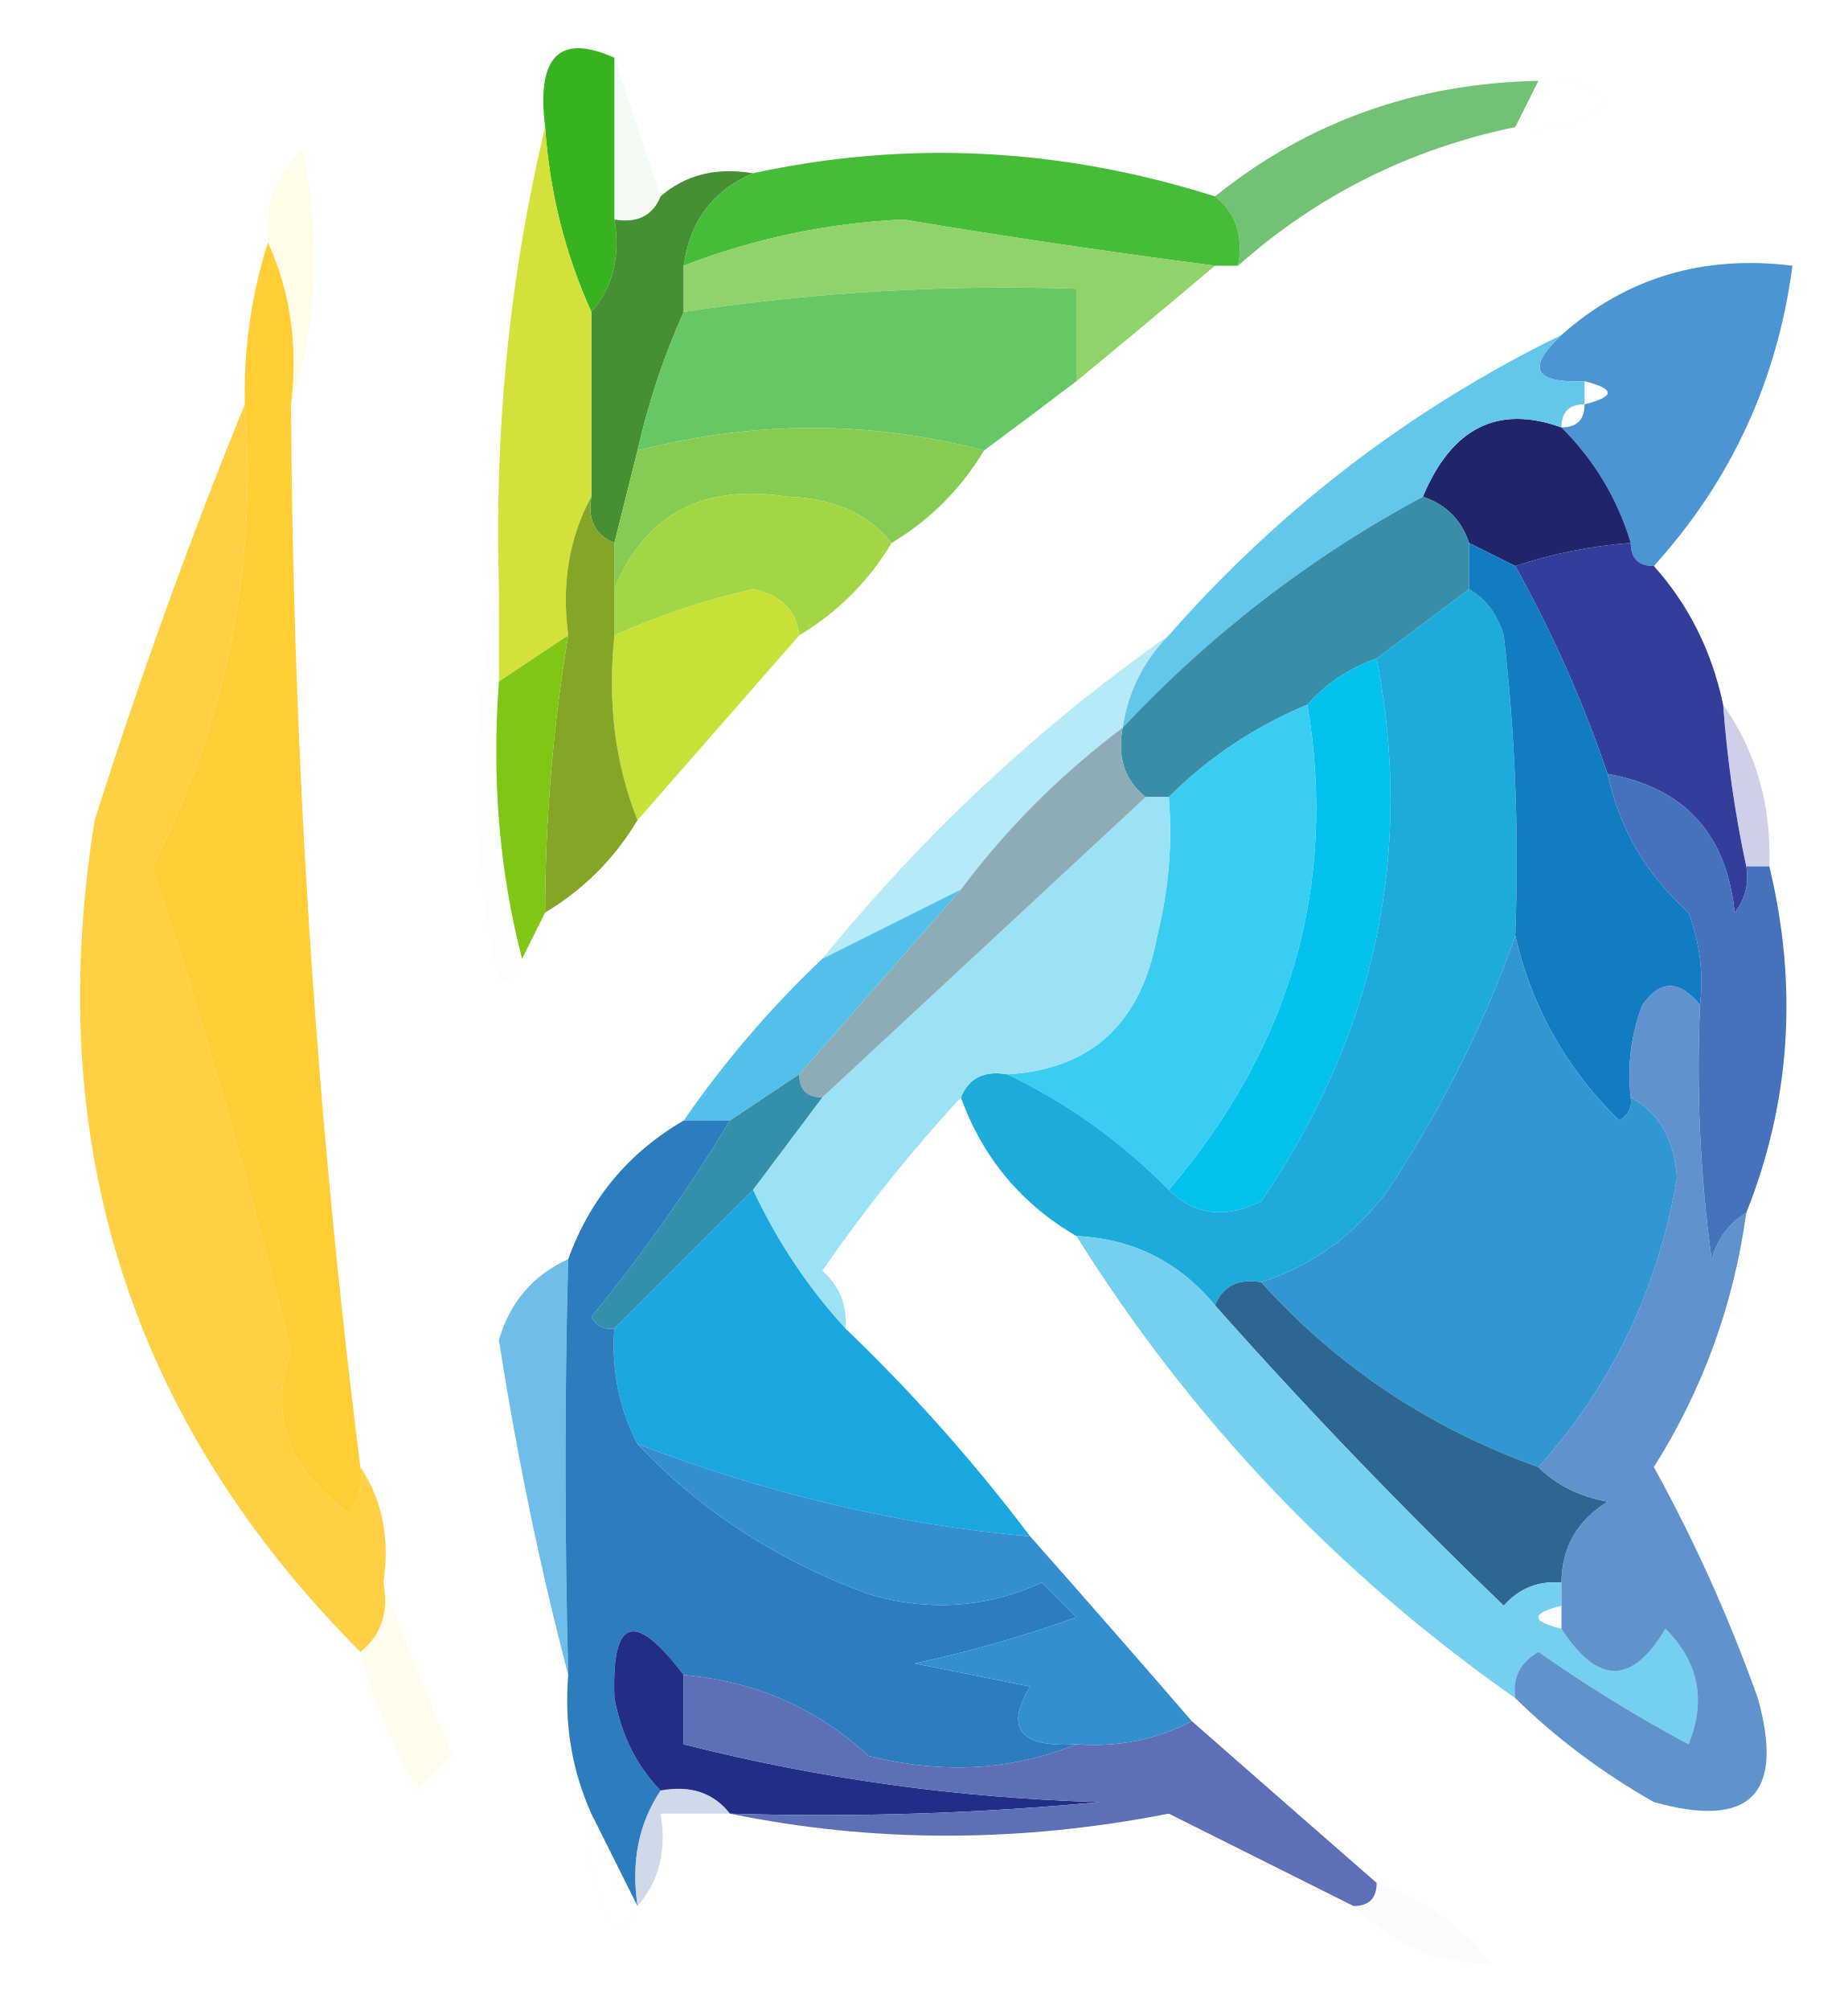
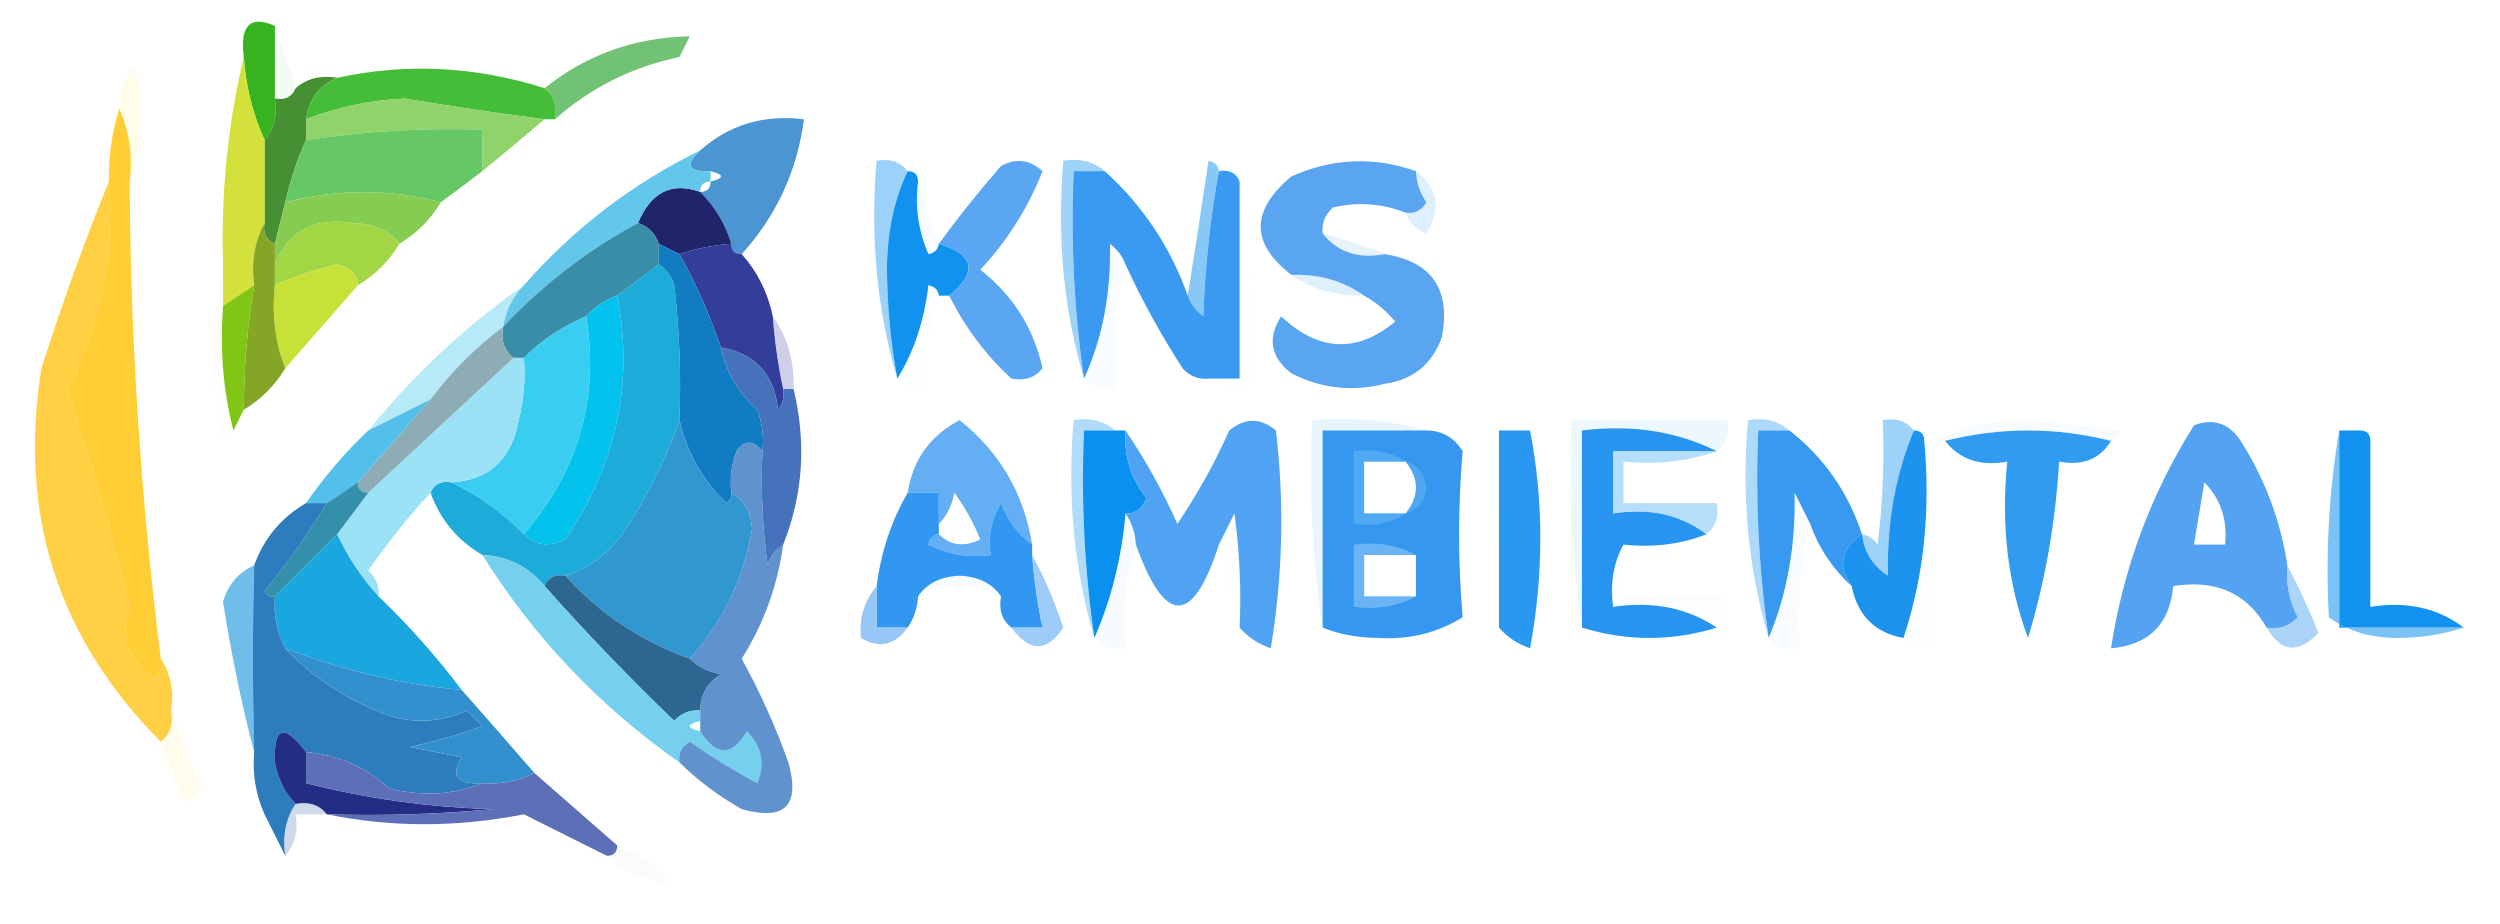
- <svg xmlns="http://www.w3.org/2000/svg" version="1.1" width="80px" height="87px" viewBox="0 0 79.8 87" style="shape-rendering:geometricPrecision; text-rendering:geometricPrecision; image-rendering:optimizeQuality; fill-rule:evenodd; clip-rule:evenodd">
+ <svg xmlns="http://www.w3.org/2000/svg" version="1.1" width="241px" height="89px" style="shape-rendering:geometricPrecision; text-rendering:geometricPrecision; image-rendering:optimizeQuality; fill-rule:evenodd; clip-rule:evenodd">
  <g>
    <path style="opacity:0.047" fill="#eaf7ee" d="M 66.5,3.5 C 67.675,3.281 68.675,3.614 69.5,4.5C 68.311,5.429 66.978,5.762 65.5,5.5C 65.833,4.833 66.167,4.167 66.5,3.5 Z" />
  </g>
  <g>
    <path style="opacity:1" fill="#38b320" d="M 26.5,2.5 C 26.5,4.833 26.5,7.167 26.5,9.5C 26.768,11.099 26.434,12.432 25.5,13.5C 24.36,10.975 23.693,8.308 23.5,5.5C 23.12,2.433 24.12,1.433 26.5,2.5 Z" />
  </g>
  <g>
    <path style="opacity:1" fill="#71c274" d="M 66.5,3.5 C 66.167,4.167 65.833,4.833 65.5,5.5C 60.937,6.448 56.937,8.448 53.5,11.5C 53.737,10.209 53.404,9.209 52.5,8.5C 56.531,5.266 61.198,3.599 66.5,3.5 Z" />
  </g>
  <g>
    <path style="opacity:0.145" fill="#a9ddac" d="M 26.5,2.5 C 27.167,4.5 27.833,6.5 28.5,8.5C 28.158,9.338 27.492,9.672 26.5,9.5C 26.5,7.167 26.5,4.833 26.5,2.5 Z" />
  </g>
  <g>
    <path style="opacity:0.376" fill="#fff6c5" d="M 12.5,17.5 C 12.802,14.941 12.468,12.607 11.5,10.5C 11.312,8.897 11.812,7.563 13,6.5C 13.81,10.357 13.643,14.024 12.5,17.5 Z" />
  </g>
  <g>
    <path style="opacity:1" fill="#469033" d="M 32.5,7.5 C 30.771,8.236 29.771,9.57 29.5,11.5C 29.5,12.167 29.5,12.833 29.5,13.5C 28.637,15.421 27.971,17.421 27.5,19.5C 27.167,20.833 26.833,22.167 26.5,23.5C 25.662,23.158 25.328,22.492 25.5,21.5C 25.5,18.833 25.5,16.167 25.5,13.5C 26.434,12.432 26.768,11.099 26.5,9.5C 27.492,9.672 28.158,9.338 28.5,8.5C 29.568,7.566 30.901,7.232 32.5,7.5 Z" />
  </g>
  <g>
    <path style="opacity:1" fill="#45bd38" d="M 52.5,8.5 C 53.404,9.209 53.737,10.209 53.5,11.5C 53.167,11.5 52.833,11.5 52.5,11.5C 47.996,10.916 43.496,10.25 39,9.5C 35.708,9.655 32.541,10.322 29.5,11.5C 29.771,9.57 30.771,8.236 32.5,7.5C 39.149,6.053 45.816,6.386 52.5,8.5 Z" />
  </g>
  <g>
    <path style="opacity:1" fill="#90d36b" d="M 52.5,11.5 C 50.54,13.156 48.54,14.823 46.5,16.5C 46.5,15.167 46.5,13.833 46.5,12.5C 40.788,12.313 35.121,12.646 29.5,13.5C 29.5,12.833 29.5,12.167 29.5,11.5C 32.541,10.322 35.708,9.655 39,9.5C 43.496,10.25 47.996,10.916 52.5,11.5 Z" />
  </g>
  <g>
    <path style="opacity:0.663" fill="#6abbf6" d="M 87.5,16.5 C 86.182,19.258 85.515,22.424 85.5,26C 85.537,29.583 85.871,33.083 86.5,36.5C 84.539,29.913 83.872,22.913 84.5,15.5C 85.791,15.263 86.791,15.596 87.5,16.5 Z" />
  </g>
  <g>
    <path style="opacity:1" fill="#66c765" d="M 46.5,16.5 C 45.205,17.488 43.872,18.488 42.5,19.5C 37.6,18.2 32.6,18.2 27.5,19.5C 27.971,17.421 28.637,15.421 29.5,13.5C 35.121,12.646 40.788,12.313 46.5,12.5C 46.5,13.833 46.5,15.167 46.5,16.5 Z" />
  </g>
  <g>
    <path style="opacity:0.128" fill="#cee9fc" d="M 88.5,17.5 C 89.167,19.5 89.833,21.5 90.5,23.5C 90.44,24.043 90.107,24.376 89.5,24.5C 88.526,22.257 88.192,19.924 88.5,17.5 Z" />
  </g>
  <g>
    <path style="opacity:0.667" fill="#71bdf5" d="M 106.5,16.5 C 105.5,16.5 104.5,16.5 103.5,16.5C 103.207,23.255 103.54,29.922 104.5,36.5C 102.539,29.913 101.872,22.913 102.5,15.5C 104.099,15.232 105.432,15.566 106.5,16.5 Z" />
  </g>
  <g>
    <path style="opacity:0.749" fill="#60b5f4" d="M 117.5,16.5 C 116.674,20.982 116.174,25.649 116,30.5C 115.283,29.956 114.783,29.289 114.5,28.5C 115.166,24.316 115.833,19.982 116.5,15.5C 117.107,15.624 117.44,15.957 117.5,16.5 Z" />
  </g>
  <g>
    <path style="opacity:1" fill="#4a95d2" d="M 71.5,24.5 C 70.833,24.5 70.5,24.167 70.5,23.5C 69.925,21.589 68.925,19.922 67.5,18.5C 68.167,18.5 68.5,18.167 68.5,17.5C 69.833,17.167 69.833,16.833 68.5,16.5C 66.302,16.591 65.969,15.925 67.5,14.5C 70.288,12.024 73.621,11.024 77.5,11.5C 76.847,16.471 74.847,20.805 71.5,24.5 Z" />
  </g>
  <g>
    <path style="opacity:0.988" fill="#0e91ef" d="M 87.5,16.5 C 88.167,16.5 88.5,16.833 88.5,17.5C 88.192,19.924 88.526,22.257 89.5,24.5C 90.107,24.376 90.44,24.043 90.5,23.5C 93.959,24.543 94.292,26.21 91.5,28.5C 91.167,28.5 90.833,28.5 90.5,28.5C 90.44,27.957 90.107,27.624 89.5,27.5C 89.094,30.939 88.094,33.939 86.5,36.5C 85.871,33.083 85.537,29.583 85.5,26C 85.515,22.424 86.182,19.258 87.5,16.5 Z" />
  </g>
  <g>
    <path style="opacity:0.078" fill="#ecf7fe" d="M 119.5,17.5 C 120.491,23.979 120.824,30.646 120.5,37.5C 118.901,37.768 117.568,37.434 116.5,36.5C 117.5,36.5 118.5,36.5 119.5,36.5C 119.5,30.167 119.5,23.833 119.5,17.5 Z" />
  </g>
  <g>
    <path style="opacity:0.384" fill="#aad5f9" d="M 136.5,16.5 C 138.616,18.088 138.949,20.088 137.5,22.5C 136.478,22.145 135.811,21.478 135.5,20.5C 136.376,20.631 137.043,20.297 137.5,19.5C 136.873,18.583 136.539,17.583 136.5,16.5 Z" />
  </g>
  <g>
    <path style="opacity:1" fill="#d3e13a" d="M 23.5,5.5 C 23.693,8.308 24.36,10.975 25.5,13.5C 25.5,16.167 25.5,18.833 25.5,21.5C 24.539,23.265 24.205,25.265 24.5,27.5C 23.5,28.167 22.5,28.833 21.5,29.5C 21.5,28.167 21.5,26.833 21.5,25.5C 21.294,18.604 21.961,11.937 23.5,5.5 Z" />
  </g>
  <g>
    <path style="opacity:1" fill="#20246b" d="M 67.5,18.5 C 68.925,19.922 69.925,21.589 70.5,23.5C 68.784,23.629 67.117,23.962 65.5,24.5C 64.833,24.167 64.167,23.833 63.5,23.5C 63.167,22.5 62.5,21.833 61.5,21.5C 62.751,18.511 64.751,17.511 67.5,18.5 Z" />
  </g>
  <g>
    <path style="opacity:1" fill="#86cc53" d="M 42.5,19.5 C 41.5,21.167 40.167,22.5 38.5,23.5C 37.486,22.235 35.986,21.569 34,21.5C 30.315,20.922 27.815,22.255 26.5,25.5C 26.5,24.833 26.5,24.167 26.5,23.5C 26.833,22.167 27.167,20.833 27.5,19.5C 32.6,18.2 37.6,18.2 42.5,19.5 Z" />
  </g>
  <g>
    <path style="opacity:0.988" fill="#58a5f2" d="M 100.5,35.5 C 99.791,36.404 98.791,36.737 97.5,36.5C 95.025,34.23 93.025,31.563 91.5,28.5C 94.292,26.21 93.959,24.543 90.5,23.5C 92.371,20.939 94.371,18.439 96.5,16C 97.944,15.22 99.277,15.386 100.5,16.5C 99.093,20.067 97.093,23.234 94.5,26C 97.647,28.464 99.647,31.631 100.5,35.5 Z" />
  </g>
  <g>
    <path style="opacity:1" fill="#ffcf44" d="M 10.5,17.5 C 11.038,24.549 9.705,31.215 6.5,37.5C 8.745,44.367 10.745,51.367 12.5,58.5C 11.525,61.264 12.358,63.597 15,65.5C 15.464,64.906 15.631,64.239 15.5,63.5C 16.451,64.919 16.785,66.585 16.5,68.5C 16.737,69.791 16.404,70.791 15.5,71.5C 5.565,61.526 1.732,49.526 4,35.5C 5.985,29.244 8.151,23.244 10.5,17.5 Z" />
  </g>
  <g>
    <path style="opacity:1" fill="#a3d644" d="M 38.5,23.5 C 37.5,25.167 36.167,26.5 34.5,27.5C 34.38,26.414 33.713,25.747 32.5,25.5C 30.404,25.977 28.404,26.643 26.5,27.5C 26.5,26.833 26.5,26.167 26.5,25.5C 27.815,22.255 30.315,20.922 34,21.5C 35.986,21.569 37.486,22.235 38.5,23.5 Z" />
  </g>
  <g>
    <path style="opacity:1" fill="#63c7eb" d="M 67.5,14.5 C 65.969,15.925 66.302,16.591 68.5,16.5C 68.5,16.833 68.5,17.167 68.5,17.5C 67.833,17.5 67.5,17.833 67.5,18.5C 64.751,17.511 62.751,18.511 61.5,21.5C 56.656,24.098 52.322,27.431 48.5,31.5C 48.733,29.938 49.4,28.605 50.5,27.5C 55.308,22.024 60.974,17.69 67.5,14.5 Z" />
  </g>
  <g>
    <path style="opacity:0.29" fill="#aad5f9" d="M 127.5,22.5 C 129.626,23.048 131.626,23.715 133.5,24.5C 130.918,24.975 128.918,24.308 127.5,22.5 Z" />
  </g>
  <g>
    <path style="opacity:1" fill="#333d9a" d="M 70.5,23.5 C 70.5,24.167 70.833,24.5 71.5,24.5C 73.007,26.181 74.007,28.181 74.5,30.5C 74.674,32.861 75.007,35.194 75.5,37.5C 75.631,38.239 75.464,38.906 75,39.5C 74.646,36.086 72.812,34.086 69.5,33.5C 68.424,30.352 67.091,27.352 65.5,24.5C 67.117,23.962 68.784,23.629 70.5,23.5 Z" />
  </g>
  <g>
    <path style="opacity:0.137" fill="#d8effd" d="M 108.5,25.5 C 107.517,29.298 107.183,33.298 107.5,37.5C 106.209,37.737 105.209,37.404 104.5,36.5C 106.275,32.614 107.108,28.28 107,23.5C 107.717,24.044 108.217,24.711 108.5,25.5 Z" />
  </g>
  <g>
    <path style="opacity:0.991" fill="#3899f1" d="M 106.5,16.5 C 110.156,19.803 112.822,23.803 114.5,28.5C 114.783,29.289 115.283,29.956 116,30.5C 116.174,25.649 116.674,20.982 117.5,16.5C 118.492,16.328 119.158,16.662 119.5,17.5C 119.5,23.833 119.5,30.167 119.5,36.5C 118.5,36.5 117.5,36.5 116.5,36.5C 115.504,36.586 114.671,36.252 114,35.5C 111.909,32.26 110.076,28.926 108.5,25.5C 108.217,24.711 107.717,24.044 107,23.5C 107.108,28.28 106.275,32.614 104.5,36.5C 103.54,29.922 103.207,23.255 103.5,16.5C 104.5,16.5 105.5,16.5 106.5,16.5 Z" />
  </g>
  <g>
    <path style="opacity:1" fill="#59a5f2" d="M 136.5,16.5 C 136.539,17.583 136.873,18.583 137.5,19.5C 137.043,20.297 136.376,20.631 135.5,20.5C 133.218,19.61 130.885,19.444 128.5,20C 127.748,20.671 127.414,21.504 127.5,22.5C 128.918,24.308 130.918,24.975 133.5,24.5C 138.037,25.226 139.87,27.893 139,32.5C 138.065,35.102 136.232,36.602 133.5,37C 130.366,37.79 127.366,37.457 124.5,36C 122.485,34.445 122.152,32.611 123.5,30.5C 127.129,33.899 130.795,34.066 134.5,31C 133.627,29.955 132.627,29.122 131.5,28.5C 129.485,27.076 127.152,26.41 124.5,26.5C 120.543,23.463 120.543,20.296 124.5,17C 128.46,15.243 132.46,15.077 136.5,16.5 Z" />
  </g>
  <g>
    <path style="opacity:0.129" fill="#dff1fd" d="M 90.5,28.5 C 89.523,31.287 89.19,34.287 89.5,37.5C 88.209,37.737 87.209,37.404 86.5,36.5C 88.094,33.939 89.094,30.939 89.5,27.5C 90.107,27.624 90.44,27.957 90.5,28.5 Z" />
  </g>
  <g>
    <path style="opacity:0.376" fill="#aad7fa" d="M 124.5,26.5 C 127.152,26.41 129.485,27.076 131.5,28.5C 128.848,28.59 126.515,27.924 124.5,26.5 Z" />
  </g>
  <g>
    <path style="opacity:1" fill="#c8e138" d="M 34.5,27.5 C 32.167,30.167 29.833,32.833 27.5,35.5C 26.527,33.052 26.194,30.385 26.5,27.5C 28.404,26.643 30.404,25.977 32.5,25.5C 33.713,25.747 34.38,26.414 34.5,27.5 Z" />
  </g>
  <g>
    <path style="opacity:1" fill="#85a527" d="M 25.5,21.5 C 25.328,22.492 25.662,23.158 26.5,23.5C 26.5,24.167 26.5,24.833 26.5,25.5C 26.5,26.167 26.5,26.833 26.5,27.5C 26.194,30.385 26.527,33.052 27.5,35.5C 26.5,37.167 25.167,38.5 23.5,39.5C 23.505,35.466 23.838,31.466 24.5,27.5C 24.205,25.265 24.539,23.265 25.5,21.5 Z" />
  </g>
  <g>
    <path style="opacity:1" fill="#7fc615" d="M 24.5,27.5 C 23.838,31.466 23.505,35.466 23.5,39.5C 23.167,40.167 22.833,40.833 22.5,41.5C 21.517,37.702 21.183,33.702 21.5,29.5C 22.5,28.833 23.5,28.167 24.5,27.5 Z" />
  </g>
  <g>
    <path style="opacity:1" fill="#398da7" d="M 61.5,21.5 C 62.5,21.833 63.167,22.5 63.5,23.5C 63.5,24.167 63.5,24.833 63.5,25.5C 62.167,26.5 60.833,27.5 59.5,28.5C 58.291,28.932 57.291,29.599 56.5,30.5C 54.223,31.449 52.223,32.782 50.5,34.5C 50.167,34.5 49.833,34.5 49.5,34.5C 48.596,33.791 48.263,32.791 48.5,31.5C 52.322,27.431 56.656,24.098 61.5,21.5 Z" />
  </g>
  <g>
    <path style="opacity:1" fill="#03c2ed" d="M 59.5,28.5 C 61.121,36.908 59.455,44.742 54.5,52C 52.934,52.765 51.601,52.598 50.5,51.5C 55.798,45.288 57.798,38.288 56.5,30.5C 57.291,29.599 58.291,28.932 59.5,28.5 Z" />
  </g>
  <g>
    <path style="opacity:1" fill="#39cdf1" d="M 56.5,30.5 C 57.798,38.288 55.798,45.288 50.5,51.5C 48.4,49.383 46.067,47.717 43.5,46.5C 47.144,46.292 49.31,44.292 50,40.5C 50.495,38.527 50.662,36.527 50.5,34.5C 52.223,32.782 54.223,31.449 56.5,30.5 Z" />
  </g>
  <g>
    <path style="opacity:1" fill="#1dabda" d="M 63.5,25.5 C 64.222,25.918 64.722,26.584 65,27.5C 65.499,31.821 65.666,36.154 65.5,40.5C 64.159,44.317 62.326,47.983 60,51.5C 58.568,53.439 56.735,54.772 54.5,55.5C 53.508,55.328 52.842,55.662 52.5,56.5C 50.947,54.615 48.947,53.615 46.5,53.5C 44.11,52.109 42.443,50.109 41.5,47.5C 41.842,46.662 42.508,46.328 43.5,46.5C 46.067,47.717 48.4,49.383 50.5,51.5C 51.601,52.598 52.934,52.765 54.5,52C 59.455,44.742 61.121,36.908 59.5,28.5C 60.833,27.5 62.167,26.5 63.5,25.5 Z" />
  </g>
  <g>
    <path style="opacity:0.518" fill="#a2a5d1" d="M 74.5,30.5 C 75.924,32.514 76.591,34.848 76.5,37.5C 76.167,37.5 75.833,37.5 75.5,37.5C 75.007,35.194 74.674,32.861 74.5,30.5 Z" />
  </g>
  <g>
    <path style="opacity:0.024" fill="#e4f3fd" d="M 100.5,35.5 C 101.751,36.472 101.418,37.139 99.5,37.5C 98.584,37.457 97.917,37.124 97.5,36.5C 98.791,36.737 99.791,36.404 100.5,35.5 Z" />
  </g>
  <g>
    <path style="opacity:1" fill="#127cc3" d="M 63.5,23.5 C 64.167,23.833 64.833,24.167 65.5,24.5C 67.091,27.352 68.424,30.352 69.5,33.5C 70.014,35.868 71.18,37.868 73,39.5C 73.49,40.793 73.657,42.127 73.5,43.5C 72.603,42.402 71.77,42.402 71,43.5C 70.51,44.793 70.343,46.127 70.5,47.5C 70.565,47.938 70.399,48.272 70,48.5C 67.714,46.26 66.214,43.593 65.5,40.5C 65.666,36.154 65.499,31.821 65,27.5C 64.722,26.584 64.222,25.918 63.5,25.5C 63.5,24.833 63.5,24.167 63.5,23.5 Z" />
  </g>
  <g>
    <path style="opacity:0.149" fill="#e7f6de" d="M 21.5,25.5 C 21.5,26.833 21.5,28.167 21.5,29.5C 21.183,33.702 21.517,37.702 22.5,41.5C 22.44,42.043 22.107,42.376 21.5,42.5C 20.184,36.68 20.184,31.013 21.5,25.5 Z" />
  </g>
  <g>
    <path style="opacity:0.875" fill="#abe7f8" d="M 50.5,27.5 C 49.4,28.605 48.733,29.938 48.5,31.5C 45.806,33.527 43.473,35.861 41.5,38.5C 39.5,39.5 37.5,40.5 35.5,41.5C 39.892,36.106 44.892,31.439 50.5,27.5 Z" />
  </g>
  <g>
    <path style="opacity:1" fill="#9be2f7" d="M 49.5,34.5 C 49.833,34.5 50.167,34.5 50.5,34.5C 50.662,36.527 50.495,38.527 50,40.5C 49.31,44.292 47.144,46.292 43.5,46.5C 42.508,46.328 41.842,46.662 41.5,47.5C 39.364,49.812 37.364,52.312 35.5,55C 36.252,55.671 36.586,56.504 36.5,57.5C 34.88,55.736 33.546,53.736 32.5,51.5C 33.5,50.167 34.5,48.833 35.5,47.5C 40.193,43.139 44.859,38.805 49.5,34.5 Z" />
  </g>
  <g>
    <path style="opacity:1" fill="#8eacb5" d="M 48.5,31.5 C 48.263,32.791 48.596,33.791 49.5,34.5C 44.859,38.805 40.193,43.139 35.5,47.5C 34.833,47.5 34.5,47.167 34.5,46.5C 36.833,43.833 39.167,41.167 41.5,38.5C 43.473,35.861 45.806,33.527 48.5,31.5 Z" />
  </g>
  <g>
    <path style="opacity:0.177" fill="#cfeafc" d="M 203.5,42.5 C 198.167,41.167 192.833,41.167 187.5,42.5C 187.167,42.5 186.833,42.5 186.5,42.5C 189.087,41.184 192.087,40.517 195.5,40.5C 198.5,40.833 201.5,41.167 204.5,41.5C 204.376,42.107 204.043,42.44 203.5,42.5 Z" />
  </g>
  <g>
    <path style="opacity:0.004" fill="#f3fafe" d="M 227.5,41.5 C 226.833,41.5 226.167,41.5 225.5,41.5C 224.51,47.31 224.177,53.31 224.5,59.5C 223.51,53.355 223.177,47.022 223.5,40.5C 225.099,40.232 226.432,40.566 227.5,41.5 Z" />
  </g>
  <g>
    <path style="opacity:0.604" fill="#7cc4f7" d="M 107.5,41.5 C 106.5,41.5 105.5,41.5 104.5,41.5C 104.207,48.255 104.54,54.922 105.5,61.5C 103.539,54.913 102.872,47.913 103.5,40.5C 105.099,40.232 106.432,40.566 107.5,41.5 Z" />
  </g>
  <g>
    <path style="opacity:0.999" fill="#0a90ef" d="M 107.5,41.5 C 107.833,41.5 108.167,41.5 108.5,41.5C 108.331,43.912 108.997,46.079 110.5,48C 110.164,49.03 109.497,49.53 108.5,49.5C 108.131,53.767 107.131,57.767 105.5,61.5C 104.54,54.922 104.207,48.255 104.5,41.5C 105.5,41.5 106.5,41.5 107.5,41.5 Z" />
  </g>
  <g>
    <path style="opacity:0.322" fill="#b8e0fb" d="M 137.5,41.5 C 134.167,41.5 130.833,41.5 127.5,41.5C 127.5,47.833 127.5,54.167 127.5,60.5C 126.509,54.021 126.176,47.354 126.5,40.5C 130.371,40.185 134.038,40.518 137.5,41.5 Z" />
  </g>
  <g>
    <path style="opacity:0.996" fill="#3497f0" d="M 137.5,41.5 C 139.017,41.511 140.184,42.177 141,43.5C 140.542,48.812 140.542,54.146 141,59.5C 138.583,60.998 135.917,61.665 133,61.5C 130.967,61.494 129.134,61.161 127.5,60.5C 127.5,54.167 127.5,47.833 127.5,41.5C 130.833,41.5 134.167,41.5 137.5,41.5 Z M 135.5,44.5 C 136.833,46.167 136.833,47.833 135.5,49.5C 134.167,49.5 132.833,49.5 131.5,49.5C 131.5,47.833 131.5,46.167 131.5,44.5C 132.833,44.5 134.167,44.5 135.5,44.5 Z M 136.5,53.5 C 136.5,54.833 136.5,56.167 136.5,57.5C 134.833,57.5 133.167,57.5 131.5,57.5C 131.5,56.167 131.5,54.833 131.5,53.5C 133.167,53.5 134.833,53.5 136.5,53.5 Z" />
  </g>
  <g>
    <path style="opacity:0.039" fill="#ecf7fe" d="M 147.5,41.5 C 146.5,41.5 145.5,41.5 144.5,41.5C 144.5,47.833 144.5,54.167 144.5,60.5C 143.509,54.021 143.176,47.354 143.5,40.5C 145.099,40.232 146.432,40.566 147.5,41.5 Z" />
  </g>
  <g>
    <path style="opacity:1" fill="#2a98f0" d="M 147.5,41.5 C 148.819,48.344 148.819,55.344 147.5,62.5C 146.261,62.058 145.261,61.391 144.5,60.5C 144.5,54.167 144.5,47.833 144.5,41.5C 145.5,41.5 146.5,41.5 147.5,41.5 Z" />
  </g>
  <g>
    <path style="opacity:0.29" fill="#bde3fb" d="M 165.5,43.5 C 161.627,41.57 157.294,40.903 152.5,41.5C 152.5,47.833 152.5,54.167 152.5,60.5C 151.509,54.021 151.176,47.354 151.5,40.5C 156.5,40.5 161.5,40.5 166.5,40.5C 166.737,41.791 166.404,42.791 165.5,43.5 Z" />
  </g>
  <g>
    <path style="opacity:1" fill="#2795f0" d="M 165.5,43.5 C 162.167,43.5 158.833,43.5 155.5,43.5C 155.5,45.5 155.5,47.5 155.5,49.5C 159.012,48.946 162.012,49.612 164.5,51.5C 162.052,52.473 159.385,52.806 156.5,52.5C 155.539,54.265 155.205,56.265 155.5,58.5C 159.329,57.931 162.663,58.598 165.5,60.5C 161.167,61.833 156.833,61.833 152.5,60.5C 152.5,54.167 152.5,47.833 152.5,41.5C 157.294,40.903 161.627,41.57 165.5,43.5 Z" />
  </g>
  <g>
    <path style="opacity:0.62" fill="#7ac3f7" d="M 172.5,41.5 C 171.5,41.5 170.5,41.5 169.5,41.5C 169.207,48.255 169.54,54.922 170.5,61.5C 168.539,54.913 167.872,47.913 168.5,40.5C 170.099,40.232 171.432,40.566 172.5,41.5 Z" />
  </g>
  <g>
    <path style="opacity:0.998" fill="#3999f1" d="M 172.5,41.5 C 175.792,44.057 178.126,47.391 179.5,51.5C 177.462,52.856 177.128,54.523 178.5,56.5C 176.674,54.852 175.34,52.852 174.5,50.5C 174.013,49.527 173.513,48.527 173,47.5C 173.114,52.606 172.28,57.273 170.5,61.5C 169.54,54.922 169.207,48.255 169.5,41.5C 170.5,41.5 171.5,41.5 172.5,41.5 Z" />
  </g>
  <g>
    <path style="opacity:0.693" fill="#74bef6" d="M 184.5,41.5 C 182.72,45.727 181.886,50.394 182,55.5C 180.519,54.529 179.685,53.196 179.5,51.5C 180.117,51.611 180.617,51.944 181,52.5C 181.499,48.514 181.666,44.514 181.5,40.5C 182.791,40.263 183.791,40.596 184.5,41.5 Z" />
  </g>
  <g>
    <path style="opacity:1" fill="#319af1" d="M 203.5,42.5 C 202.448,44.256 200.781,44.923 198.5,44.5C 198.146,50.406 197.146,56.073 195.5,61.5C 193.55,56.265 192.883,50.598 193.5,44.5C 190.918,44.975 188.918,44.308 187.5,42.5C 192.833,41.167 198.167,41.167 203.5,42.5 Z" />
  </g>
  <g>
    <path style="opacity:1" fill="#3197d1" d="M 65.5,40.5 C 66.214,43.593 67.714,46.26 70,48.5C 70.399,48.272 70.565,47.938 70.5,47.5C 71.725,48.152 72.392,49.319 72.5,51C 71.678,55.808 69.678,59.974 66.5,63.5C 61.803,61.822 57.803,59.156 54.5,55.5C 56.735,54.772 58.568,53.439 60,51.5C 62.326,47.983 64.159,44.317 65.5,40.5 Z" />
  </g>
  <g>
    <path style="opacity:1" fill="#1192ef" d="M 225.5,41.5 C 226.167,41.5 226.833,41.5 227.5,41.5C 228.167,41.5 228.5,41.833 228.5,42.5C 228.5,47.833 228.5,53.167 228.5,58.5C 232.012,57.946 235.012,58.612 237.5,60.5C 233.5,60.5 229.5,60.5 225.5,60.5C 225.5,54.167 225.5,47.833 225.5,41.5 Z" />
  </g>
  <g>
    <path style="opacity:0.621" fill="#88caf8" d="M 165.5,43.5 C 162.713,44.477 159.713,44.81 156.5,44.5C 156.5,45.833 156.5,47.167 156.5,48.5C 159.5,48.5 162.5,48.5 165.5,48.5C 165.737,49.791 165.404,50.791 164.5,51.5C 162.012,49.612 159.012,48.946 155.5,49.5C 155.5,47.5 155.5,45.5 155.5,43.5C 158.833,43.5 162.167,43.5 165.5,43.5 Z" />
  </g>
  <g>
    <path style="opacity:0.999" fill="#1b93ef" d="M 184.5,41.5 C 185.167,41.5 185.5,41.833 185.5,42.5C 186.123,49.255 185.456,55.588 183.5,61.5C 180.736,61.001 179.069,59.334 178.5,56.5C 177.128,54.523 177.462,52.856 179.5,51.5C 179.685,53.196 180.519,54.529 182,55.5C 181.886,50.394 182.72,45.727 184.5,41.5 Z" />
  </g>
  <g>
    <path style="opacity:0.106" fill="#e2f3fe" d="M 185.5,42.5 C 185.833,42.5 186.167,42.5 186.5,42.5C 186.5,49.167 186.5,55.833 186.5,62.5C 185.209,62.737 184.209,62.404 183.5,61.5C 185.456,55.588 186.123,49.255 185.5,42.5 Z" />
  </g>
  <g>
    <path style="opacity:0.027" fill="#f2fafe" d="M 228.5,42.5 C 229.487,47.305 229.821,52.305 229.5,57.5C 232.5,57.5 235.5,57.5 238.5,57.5C 238.737,58.791 238.404,59.791 237.5,60.5C 235.012,58.612 232.012,57.946 228.5,58.5C 228.5,53.167 228.5,47.833 228.5,42.5 Z" />
  </g>
  <g>
    <path style="opacity:0.435" fill="#70c0f6" d="M 135.5,44.5 C 134.167,44.5 132.833,44.5 131.5,44.5C 131.5,46.167 131.5,47.833 131.5,49.5C 132.833,49.5 134.167,49.5 135.5,49.5C 134.081,50.451 132.415,50.785 130.5,50.5C 130.5,48.167 130.5,45.833 130.5,43.5C 132.415,43.215 134.081,43.549 135.5,44.5 Z" />
  </g>
  <g>
    <path style="opacity:0.027" fill="#f8fcff" d="M 198.5,44.5 C 198.5,50.5 198.5,56.5 198.5,62.5C 197.209,62.737 196.209,62.404 195.5,61.5C 197.146,56.073 198.146,50.406 198.5,44.5 Z" />
  </g>
  <g>
    <path style="opacity:1" fill="#64aef4" d="M 99.5,52.5 C 98.15,51.517 97.15,50.184 96.5,48.5C 95.548,50.045 95.215,51.712 95.5,53.5C 93.396,53.799 91.396,53.466 89.5,52.5C 89.624,51.893 89.957,51.56 90.5,51.5C 91.601,52.598 92.934,52.765 94.5,52C 93.853,50.391 93.02,48.891 92,47.5C 91.768,48.737 91.268,49.737 90.5,50.5C 90.5,49.5 90.5,48.5 90.5,47.5C 89.5,47.5 88.5,47.5 87.5,47.5C 87.984,44.345 89.651,42.012 92.5,40.5C 96.369,43.567 98.702,47.567 99.5,52.5 Z" />
  </g>
  <g>
    <path style="opacity:0.333" fill="#8ac7f7" d="M 135.5,44.5 C 136.649,44.791 137.316,45.624 137.5,47C 137.316,48.376 136.649,49.209 135.5,49.5C 136.833,47.833 136.833,46.167 135.5,44.5 Z" />
  </g>
  <g>
    <path style="opacity:0.996" fill="#51c0ea" d="M 41.5,38.5 C 39.167,41.167 36.833,43.833 34.5,46.5C 33.5,47.167 32.5,47.833 31.5,48.5C 30.833,48.5 30.167,48.5 29.5,48.5C 31.273,45.94 33.273,43.607 35.5,41.5C 37.5,40.5 39.5,39.5 41.5,38.5 Z" />
  </g>
  <g>
    <path style="opacity:1" fill="#ffcd34" d="M 11.5,10.5 C 12.468,12.607 12.802,14.941 12.5,17.5C 12.582,32.898 13.582,48.232 15.5,63.5C 15.631,64.239 15.464,64.906 15,65.5C 12.358,63.597 11.525,61.264 12.5,58.5C 10.745,51.367 8.745,44.367 6.5,37.5C 9.705,31.215 11.038,24.549 10.5,17.5C 10.448,15.097 10.781,12.764 11.5,10.5 Z" />
  </g>
  <g>
    <path style="opacity:0.998" fill="#53a3f2" d="M 220.5,54.5 C 220.357,56.262 220.691,57.929 221.5,59.5C 220.675,60.386 219.675,60.719 218.5,60.5C 216.591,57.17 213.591,55.836 209.5,56.5C 209.167,60.167 207.167,62.167 203.5,62.5C 204.691,54.756 207.358,47.59 211.5,41C 213.367,40.289 214.867,40.789 216,42.5C 218.354,46.203 219.854,50.203 220.5,54.5 Z M 212.5,46.5 C 214.074,48.102 214.741,50.102 214.5,52.5C 213.5,52.5 212.5,52.5 211.5,52.5C 211.833,50.5 212.167,48.5 212.5,46.5 Z" />
  </g>
  <g>
    <path style="opacity:1" fill="#4671bb" d="M 69.5,33.5 C 72.812,34.086 74.646,36.086 75,39.5C 75.464,38.906 75.631,38.239 75.5,37.5C 75.833,37.5 76.167,37.5 76.5,37.5C 77.751,42.695 77.418,47.695 75.5,52.5C 74.778,52.917 74.278,53.584 74,54.5C 73.501,50.848 73.335,47.182 73.5,43.5C 73.657,42.127 73.49,40.793 73,39.5C 71.18,37.868 70.014,35.868 69.5,33.5 Z" />
  </g>
  <g>
    <path style="opacity:0.997" fill="#3297f0" d="M 87.5,47.5 C 88.5,47.5 89.5,47.5 90.5,47.5C 90.5,48.5 90.5,49.5 90.5,50.5C 90.5,50.833 90.5,51.167 90.5,51.5C 89.957,51.56 89.624,51.893 89.5,52.5C 91.396,53.466 93.396,53.799 95.5,53.5C 95.215,51.712 95.548,50.045 96.5,48.5C 97.15,50.184 98.15,51.517 99.5,52.5C 99.5,52.833 99.5,53.167 99.5,53.5C 99.674,55.861 100.007,58.194 100.5,60.5C 99.5,60.5 98.5,60.5 97.5,60.5C 96.596,59.791 96.263,58.791 96.5,57.5C 95.666,56.252 94.333,55.585 92.5,55.5C 90.667,55.585 89.334,56.252 88.5,57.5C 88.443,58.609 88.11,59.609 87.5,60.5C 86.5,60.5 85.5,60.5 84.5,60.5C 84.5,59.167 84.5,57.833 84.5,56.5C 84.928,53.215 85.928,50.215 87.5,47.5 Z" />
  </g>
  <g>
    <path style="opacity:0.172" fill="#d4edfd" d="M 174.5,50.5 C 173.517,54.298 173.183,58.298 173.5,62.5C 172.209,62.737 171.209,62.404 170.5,61.5C 172.28,57.273 173.114,52.606 173,47.5C 173.513,48.527 174.013,49.527 174.5,50.5 Z" />
  </g>
  <g>
    <path style="opacity:1" fill="#348fab" d="M 34.5,46.5 C 34.5,47.167 34.833,47.5 35.5,47.5C 34.5,48.833 33.5,50.167 32.5,51.5C 30.5,53.5 28.5,55.5 26.5,57.5C 26.062,57.565 25.728,57.399 25.5,57C 27.72,54.287 29.72,51.454 31.5,48.5C 32.5,47.833 33.5,47.167 34.5,46.5 Z" />
  </g>
  <g>
    <path style="opacity:0.176" fill="#d2ebfd" d="M 108.5,49.5 C 109.11,50.391 109.443,51.391 109.5,52.5C 108.521,55.625 108.187,58.958 108.5,62.5C 107.209,62.737 106.209,62.404 105.5,61.5C 107.131,57.767 108.131,53.767 108.5,49.5 Z" />
  </g>
  <g>
    <path style="opacity:0.995" fill="#4fa3f2" d="M 119.5,60.5 C 119.665,56.818 119.499,53.152 119,49.5C 118.487,50.527 117.987,51.527 117.5,52.5C 114.978,60.335 112.312,60.335 109.5,52.5C 109.443,51.391 109.11,50.391 108.5,49.5C 109.497,49.53 110.164,49.03 110.5,48C 108.997,46.079 108.331,43.912 108.5,41.5C 110.397,44.286 112.063,47.286 113.5,50.5C 115.42,47.661 117.087,44.661 118.5,41.5C 120.006,40.253 121.506,40.253 123,41.5C 123.831,48.524 123.664,55.524 122.5,62.5C 121.261,62.058 120.261,61.391 119.5,60.5 Z" />
  </g>
  <g>
    <path style="opacity:0.067" fill="#ecf7fe" d="M 119.5,60.5 C 118.833,57.833 118.167,55.167 117.5,52.5C 117.987,51.527 118.487,50.527 119,49.5C 119.499,53.152 119.665,56.818 119.5,60.5 Z" />
  </g>
  <g>
    <path style="opacity:0.435" fill="#aedbfa" d="M 136.5,53.5 C 134.833,53.5 133.167,53.5 131.5,53.5C 131.5,54.833 131.5,56.167 131.5,57.5C 133.167,57.5 134.833,57.5 136.5,57.5C 134.735,58.461 132.735,58.795 130.5,58.5C 130.5,56.5 130.5,54.5 130.5,52.5C 132.735,52.205 134.735,52.539 136.5,53.5 Z" />
  </g>
  <g>
    <path style="opacity:0.165" fill="#cdeafd" d="M 96.5,57.5 C 93.833,56.167 91.167,56.167 88.5,57.5C 89.334,56.252 90.667,55.585 92.5,55.5C 94.333,55.585 95.666,56.252 96.5,57.5 Z" />
  </g>
  <g>
    <path style="opacity:0.083" fill="#cee9fc" d="M 156.5,52.5 C 156.5,54.167 156.5,55.833 156.5,57.5C 159.833,57.5 163.167,57.5 166.5,57.5C 166.737,58.791 166.404,59.791 165.5,60.5C 162.663,58.598 159.329,57.931 155.5,58.5C 155.205,56.265 155.539,54.265 156.5,52.5 Z" />
  </g>
  <g>
    <path style="opacity:0.965" fill="#93c5f7" d="M 84.5,56.5 C 84.5,57.833 84.5,59.167 84.5,60.5C 85.5,60.5 86.5,60.5 87.5,60.5C 86.249,62.22 84.749,62.553 83,61.5C 82.797,59.609 83.297,57.943 84.5,56.5 Z" />
  </g>
  <g>
    <path style="opacity:0.875" fill="#90c5f7" d="M 99.5,53.5 C 100.67,55.65 101.67,57.984 102.5,60.5C 100.916,62.895 99.249,62.895 97.5,60.5C 98.5,60.5 99.5,60.5 100.5,60.5C 100.007,58.194 99.674,55.861 99.5,53.5 Z" />
  </g>
  <g>
    <path style="opacity:0.769" fill="#93c7f7" d="M 220.5,54.5 C 221.578,56.539 222.578,58.706 223.5,61C 221.549,63.065 219.882,62.898 218.5,60.5C 219.675,60.719 220.675,60.386 221.5,59.5C 220.691,57.929 220.357,56.262 220.5,54.5 Z" />
  </g>
  <g>
    <path style="opacity:0.737" fill="#4caef3" d="M 225.5,41.5 C 225.5,47.833 225.5,54.167 225.5,60.5C 229.5,60.5 233.5,60.5 237.5,60.5C 235.527,61.163 233.361,61.496 231,61.5C 228.39,61.467 226.223,60.8 224.5,59.5C 224.177,53.31 224.51,47.31 225.5,41.5 Z" />
  </g>
  <g>
    <path style="opacity:1" fill="#6fbeea" d="M 24.5,54.5 C 24.343,60.32 24.343,66.32 24.5,72.5C 23.279,67.843 22.279,63.009 21.5,58C 21.978,56.358 22.978,55.191 24.5,54.5 Z" />
  </g>
  <g>
    <path style="opacity:1" fill="#1aa7e0" d="M 32.5,51.5 C 33.546,53.736 34.88,55.736 36.5,57.5C 39.392,60.271 42.058,63.271 44.5,66.5C 38.864,66.011 33.198,64.678 27.5,62.5C 26.699,60.958 26.366,59.291 26.5,57.5C 28.5,55.5 30.5,53.5 32.5,51.5 Z" />
  </g>
  <g>
    <path style="opacity:1" fill="#2c6691" d="M 54.5,55.5 C 57.803,59.156 61.803,61.822 66.5,63.5C 67.263,64.268 68.263,64.768 69.5,65C 68.177,65.816 67.511,66.983 67.5,68.5C 66.504,68.414 65.671,68.748 65,69.5C 60.63,65.298 56.463,60.965 52.5,56.5C 52.842,55.662 53.508,55.328 54.5,55.5 Z" />
  </g>
  <g>
    <path style="opacity:1" fill="#75d0f0" d="M 46.5,53.5 C 48.947,53.615 50.947,54.615 52.5,56.5C 56.463,60.965 60.63,65.298 65,69.5C 65.671,68.748 66.504,68.414 67.5,68.5C 67.5,68.833 67.5,69.167 67.5,69.5C 66.167,69.833 66.167,70.167 67.5,70.5C 69.068,72.931 70.568,72.931 72,70.5C 73.44,71.93 73.774,73.597 73,75.5C 70.75,74.292 68.583,72.959 66.5,71.5C 65.703,71.957 65.369,72.624 65.5,73.5C 57.808,68.107 51.474,61.441 46.5,53.5 Z" />
  </g>
  <g>
    <path style="opacity:1" fill="#2d7cbd" d="M 29.5,48.5 C 30.167,48.5 30.833,48.5 31.5,48.5C 29.72,51.454 27.72,54.287 25.5,57C 25.728,57.399 26.062,57.565 26.5,57.5C 26.366,59.291 26.699,60.958 27.5,62.5C 30.19,65.365 33.523,67.531 37.5,69C 40.099,69.769 42.599,69.602 45,68.5C 45.5,69 46,69.5 46.5,70C 44.212,70.822 41.878,71.489 39.5,72C 41.167,72.333 42.833,72.667 44.5,73C 43.391,74.813 44.058,75.646 46.5,75.5C 43.697,76.638 40.697,76.805 37.5,76C 35.263,73.935 32.597,72.769 29.5,72.5C 27.368,69.685 26.368,70.019 26.5,73.5C 26.803,75.114 27.47,76.448 28.5,77.5C 27.549,78.919 27.215,80.585 27.5,82.5C 26.833,81.167 26.167,79.833 25.5,78.5C 24.659,76.621 24.325,74.621 24.5,72.5C 24.343,66.32 24.343,60.32 24.5,54.5C 25.443,51.891 27.11,49.891 29.5,48.5 Z" />
  </g>
  <g>
    <path style="opacity:1" fill="#3390ce" d="M 27.5,62.5 C 33.198,64.678 38.864,66.011 44.5,66.5C 46.824,69.126 49.157,71.793 51.5,74.5C 49.958,75.301 48.291,75.634 46.5,75.5C 44.058,75.646 43.391,74.813 44.5,73C 42.833,72.667 41.167,72.333 39.5,72C 41.878,71.489 44.212,70.822 46.5,70C 46,69.5 45.5,69 45,68.5C 42.599,69.602 40.099,69.769 37.5,69C 33.523,67.531 30.19,65.365 27.5,62.5 Z" />
  </g>
  <g>
    <path style="opacity:0.878" fill="#4a84c6" d="M 73.5,43.5 C 73.335,47.182 73.501,50.848 74,54.5C 74.278,53.584 74.778,52.917 75.5,52.5C 74.953,56.477 73.62,60.143 71.5,63.5C 73.255,66.679 74.755,70.013 76,73.5C 77.167,77.667 75.667,79.167 71.5,78C 69.253,76.722 67.253,75.222 65.5,73.5C 65.369,72.624 65.703,71.957 66.5,71.5C 68.583,72.959 70.75,74.292 73,75.5C 73.774,73.597 73.44,71.93 72,70.5C 70.568,72.931 69.068,72.931 67.5,70.5C 67.5,70.167 67.5,69.833 67.5,69.5C 67.5,69.167 67.5,68.833 67.5,68.5C 67.511,66.983 68.177,65.816 69.5,65C 68.263,64.768 67.263,64.268 66.5,63.5C 69.678,59.974 71.678,55.808 72.5,51C 72.392,49.319 71.725,48.152 70.5,47.5C 70.343,46.127 70.51,44.793 71,43.5C 71.77,42.402 72.603,42.402 73.5,43.5 Z" />
  </g>
  <g>
    <path style="opacity:0.275" fill="#fff3c0" d="M 16.5,68.5 C 17.413,70.933 18.413,73.433 19.5,76C 19,76.5 18.5,77 18,77.5C 16.878,75.593 16.045,73.593 15.5,71.5C 16.404,70.791 16.737,69.791 16.5,68.5 Z" />
  </g>
  <g>
    <path style="opacity:1" fill="#242d86" d="M 29.5,72.5 C 29.5,73.5 29.5,74.5 29.5,75.5C 35.38,76.992 41.38,77.825 47.5,78C 42.177,78.499 36.844,78.666 31.5,78.5C 30.791,77.596 29.791,77.263 28.5,77.5C 27.47,76.448 26.803,75.114 26.5,73.5C 26.368,70.019 27.368,69.685 29.5,72.5 Z" />
  </g>
  <g>
    <path style="opacity:1" fill="#5d70b7" d="M 29.5,72.5 C 32.597,72.769 35.263,73.935 37.5,76C 40.697,76.805 43.697,76.638 46.5,75.5C 48.291,75.634 49.958,75.301 51.5,74.5C 54.192,76.862 56.859,79.196 59.5,81.5C 59.5,82.167 59.167,82.5 58.5,82.5C 55.824,81.162 53.157,79.829 50.5,78.5C 44.018,79.772 37.685,79.772 31.5,78.5C 36.844,78.666 42.177,78.499 47.5,78C 41.38,77.825 35.38,76.992 29.5,75.5C 29.5,74.5 29.5,73.5 29.5,72.5 Z" />
  </g>
  <g>
    <path style="opacity:0.525" fill="#a5b6d7" d="M 28.5,77.5 C 29.791,77.263 30.791,77.596 31.5,78.5C 30.5,78.5 29.5,78.5 28.5,78.5C 28.768,80.099 28.434,81.432 27.5,82.5C 27.215,80.585 27.549,78.919 28.5,77.5 Z" />
  </g>
  <g>
    <path style="opacity:0.02" fill="#dce7f3" d="M 25.5,78.5 C 26.167,79.833 26.833,81.167 27.5,82.5C 27.44,83.043 27.107,83.376 26.5,83.5C 25.548,81.955 25.215,80.288 25.5,78.5 Z" />
  </g>
  <g>
    <path style="opacity:0.141" fill="#e0e0ef" d="M 59.5,81.5 C 61.487,82.164 63.154,83.331 64.5,85C 62.179,85.008 60.179,84.175 58.5,82.5C 59.167,82.5 59.5,82.167 59.5,81.5 Z" />
  </g>
</svg>
